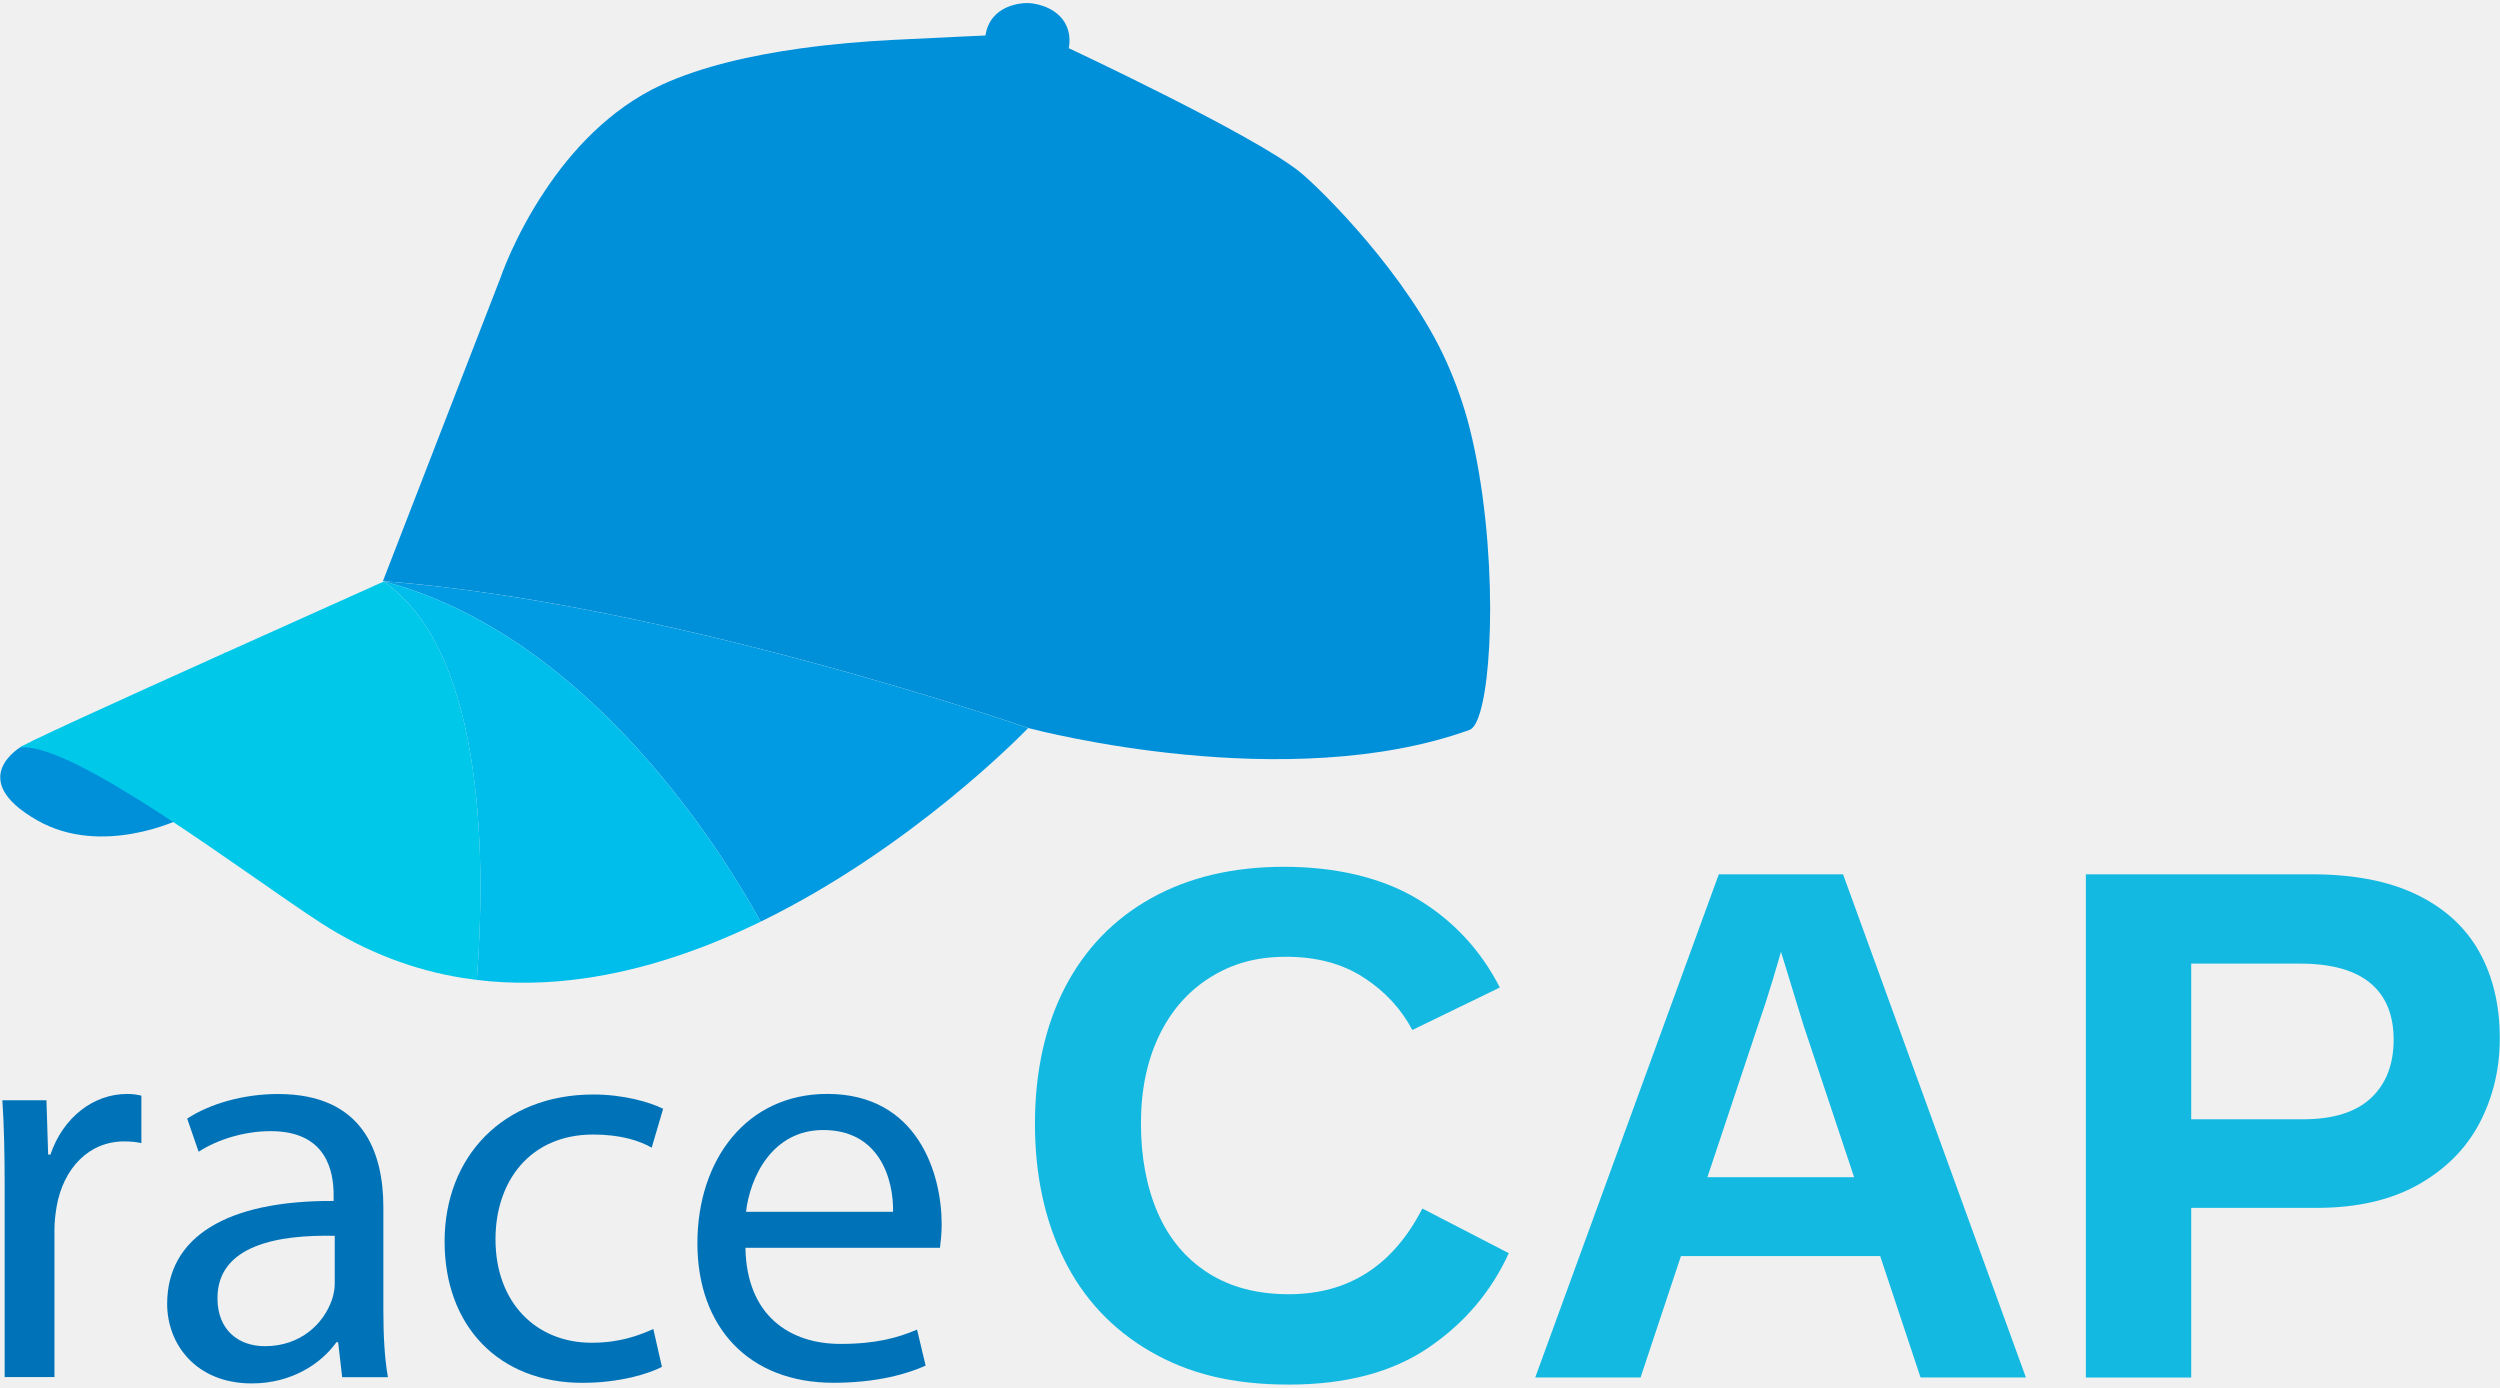
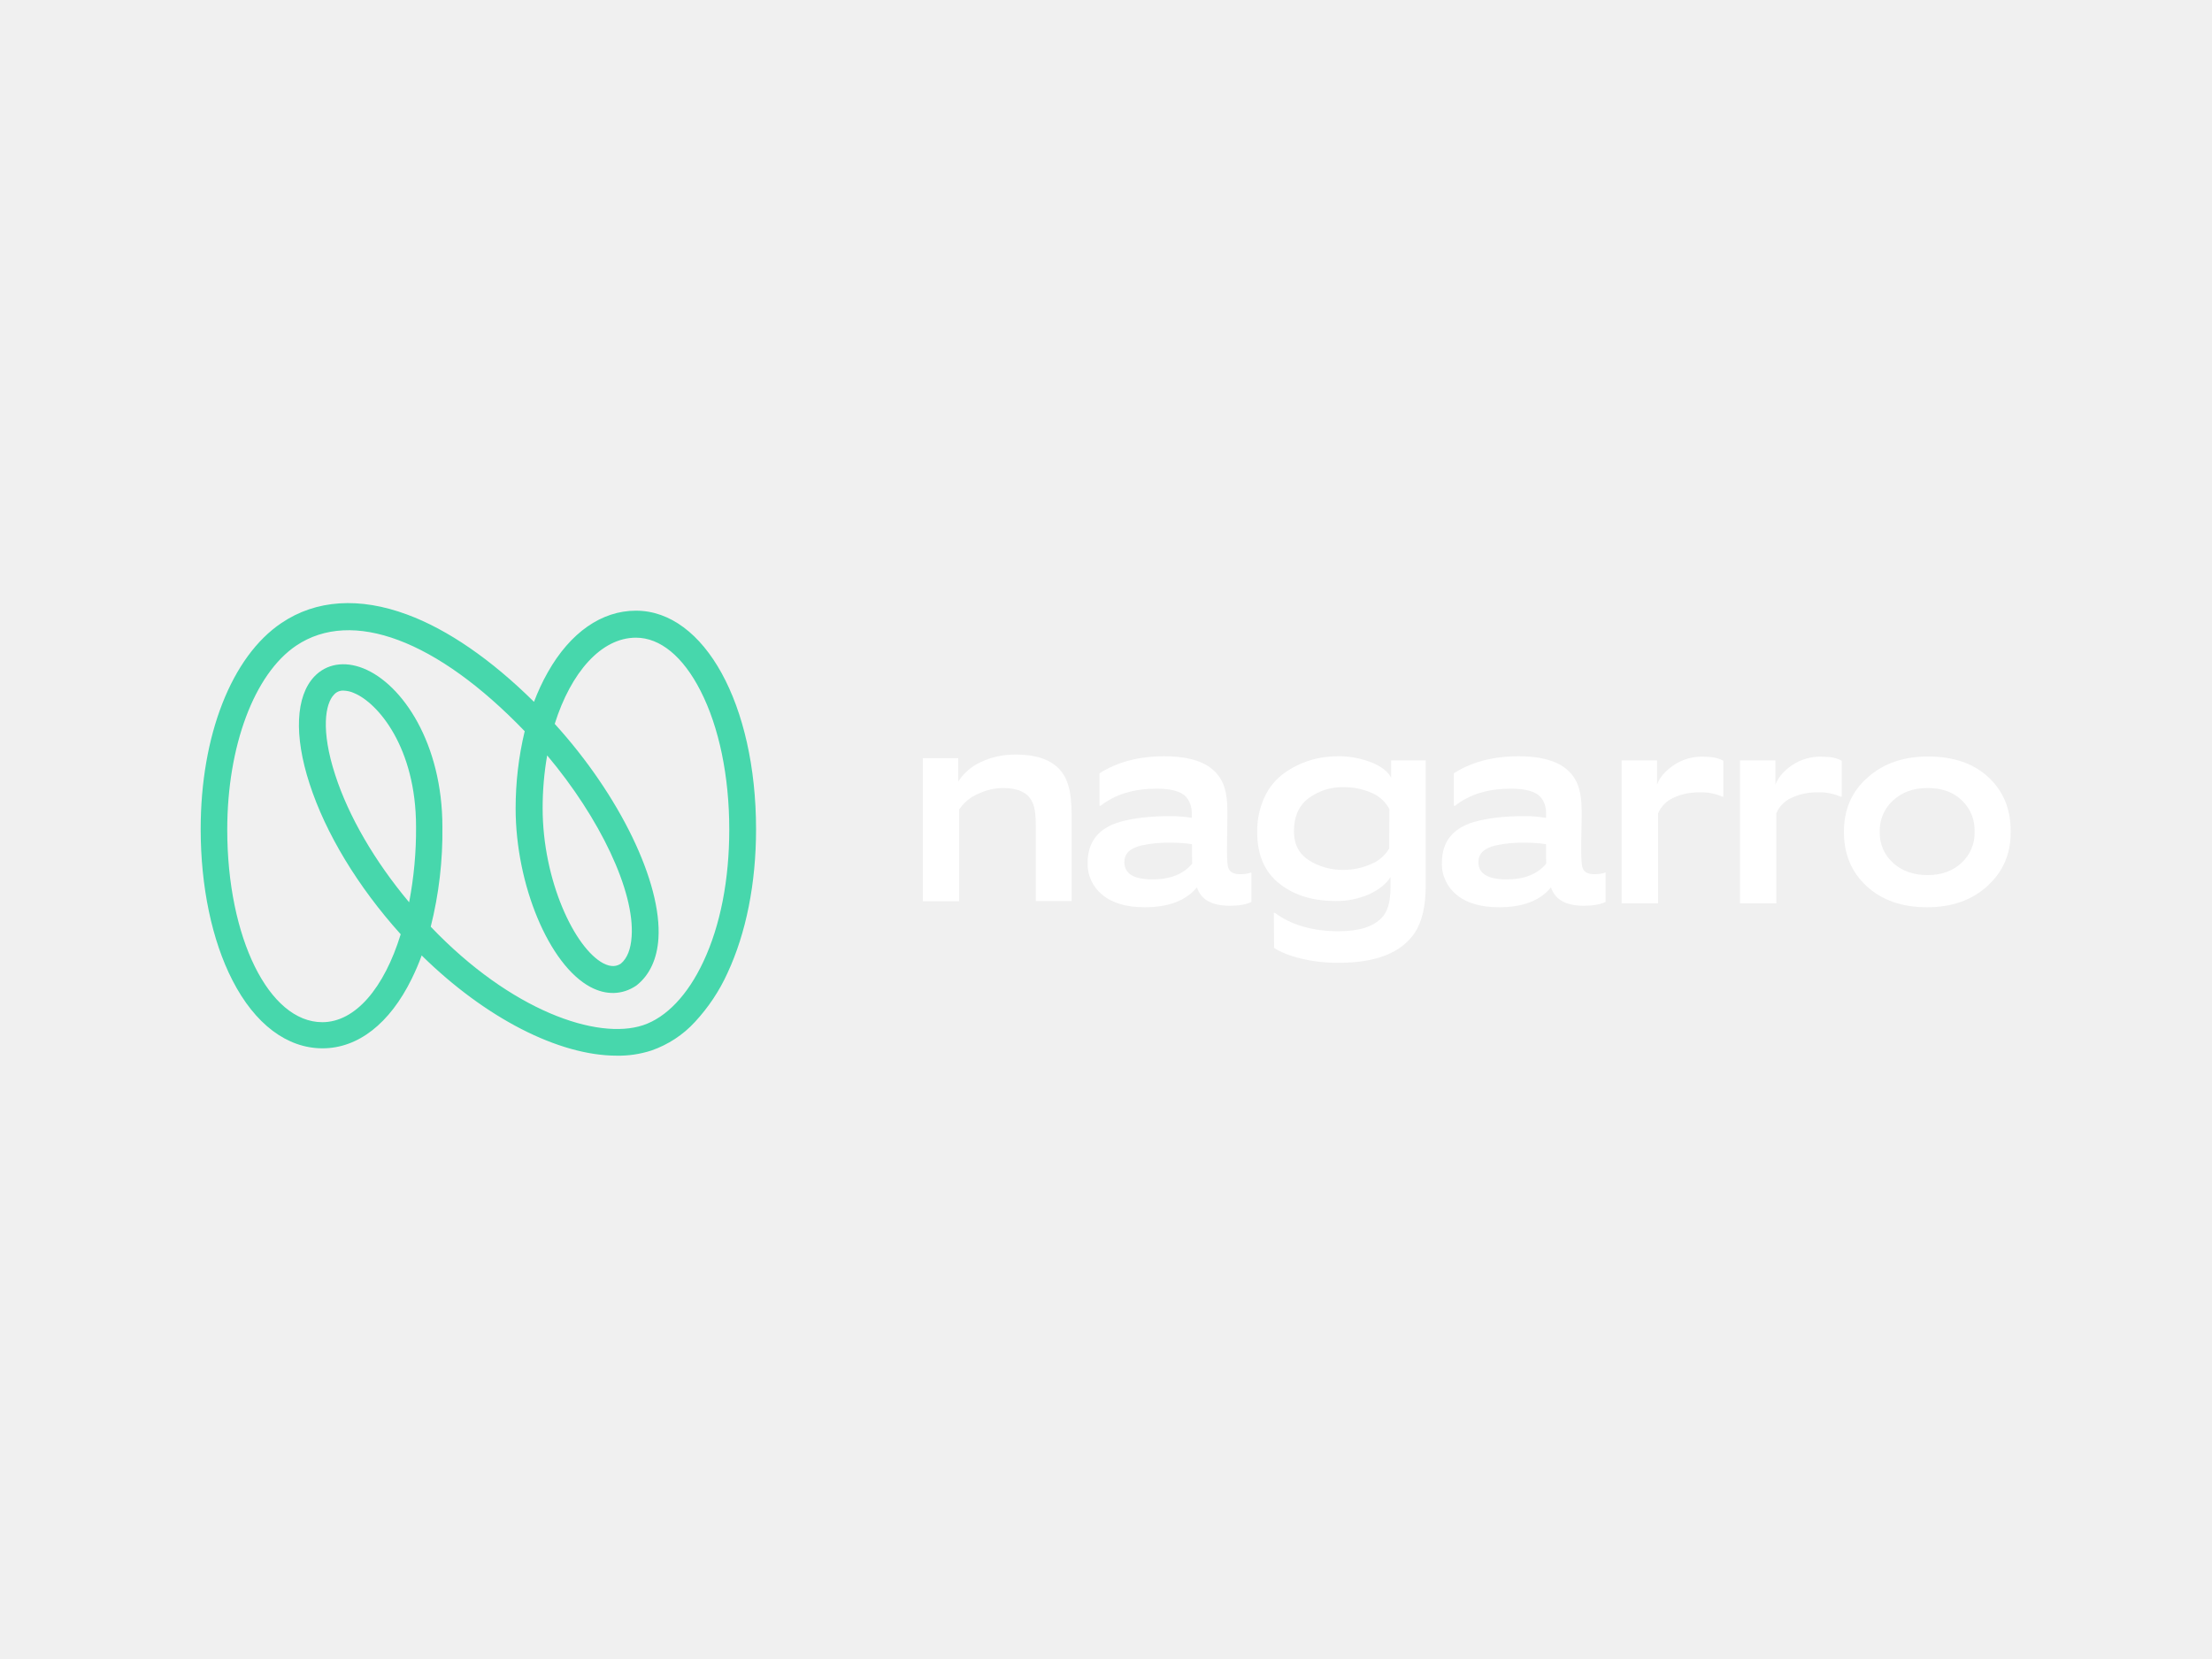
- <svg xmlns="http://www.w3.org/2000/svg" width="472" height="262" viewBox="0 0 472 262">
-   <defs>
-     <style>
-       .cls-1 {
-         fill: #13b9e1;
-       }
- 
-       .cls-1, .cls-2, .cls-3, .cls-4, .cls-5, .cls-6 {
-         stroke-width: 0px;
-       }
- 
-       .cls-2 {
-         fill: #009be2;
-       }
- 
-       .cls-3 {
-         fill: #00c8e8;
-       }
- 
-       .cls-4 {
-         fill: #00beec;
-       }
- 
-       .cls-5 {
-         fill: #0073b8;
-       }
- 
-       .cls-6 {
-         fill: #0090da;
-       }
-     </style>
-   </defs>
-   <path class="cls-1" d="m217.17,255.15c-7.19-4.18-12.62-9.98-16.28-17.4s-5.49-15.96-5.49-25.62,1.89-18.4,5.66-25.69c3.78-7.28,9.2-12.9,16.28-16.86,7.08-3.95,15.45-5.93,25.11-5.93s18.41,2.02,25.15,6.07c6.74,4.05,11.93,9.62,15.57,16.72l-16.52,8.02c-2.11-4-5.18-7.31-9.2-9.91-4.02-2.61-8.89-3.91-14.6-3.91s-10.24,1.3-14.39,3.91c-4.16,2.61-7.37,6.28-9.64,11.02-2.27,4.74-3.41,10.26-3.41,16.55s1.06,12,3.17,16.86c2.11,4.85,5.27,8.63,9.47,11.33s9.29,4.04,15.27,4.04c11.28,0,19.69-5.39,25.22-16.18l16.32,8.43c-3.33,7.28-8.39,13.24-15.2,17.86-6.81,4.63-15.59,6.95-26.33,6.95s-18.97-2.09-26.16-6.27h0Z" />
-   <path class="cls-1" d="m354.98,237.15h-37.62l-7.62,22.92h-19.89l34.66-95h23.46l34.52,95h-19.89l-7.62-22.92Zm-4.92-14.9l-9.57-28.72c-.13-.45-1.39-4.56-3.78-12.34l-.47-1.48c-.27.99-.82,2.86-1.65,5.63-.83,2.76-1.72,5.49-2.66,8.19l-9.57,28.72h27.71-.01Z" />
-   <path class="cls-1" d="m393.81,165.07h42.68c7.91,0,14.51,1.28,19.79,3.84s9.21,6.16,11.8,10.79c2.58,4.63,3.88,10.07,3.88,16.32,0,5.8-1.27,11.12-3.81,15.98s-6.41,8.74-11.6,11.67c-5.19,2.92-11.61,4.38-19.25,4.38h-23.6v32.03h-19.89v-95h0Zm40.99,46.25c5.71,0,9.99-1.34,12.84-4.01,2.85-2.67,4.28-6.35,4.28-11.02s-1.48-8.29-4.45-10.72c-2.97-2.43-7.37-3.64-13.21-3.64h-20.56v29.39h21.1Z" />
-   <path class="cls-6" d="m4.14,140.89s-10.91,6.12,2.89,13.99c12.27,7,27.01-.26,27.01-.26l-11.99-15.65-17.91,1.92Z" />
-   <path class="cls-6" d="m281.34,114.93c0,4.97-.25,9.49-.69,13.18-.61,5.01-1.58,8.49-2.8,9.45-.14.11-.28.2-.41.25-34.34,12.35-81.2.2-83.31-.36,0,0-67.5-23.52-121.59-27.72.08-.03.16-.07.24-.1-.18,0-.28.08-.44.09h-.04v-.02l22.17-57.2s2.59-7.76,8.4-16.47c4.91-7.39,12.15-15.46,22.09-20.04,7.58-3.46,16.93-5.57,26.25-6.86,6.04-.84,12.06-1.33,17.57-1.61h.09c8.24-.42,17.18-.82,17.18-.82.87-5.68,6.72-6.38,8.9-6.05,4.98.76,7.63,4.14,6.84,8.45,0,0,35.08,16.42,43.67,23.41,3.99,3.24,20.33,19.43,27.67,35.88,1.72,3.84,3.21,7.98,4.34,12.42,2.73,10.9,3.86,23.52,3.87,34.12Z" />
-   <path class="cls-2" d="m194.12,137.45c-1.17,1.22-22.11,22.72-50.51,36.56-6.49-11.88-31.92-53.93-71.15-64.24.02,0,.05-.02.07-.03,54.09,4.2,121.59,27.72,121.59,27.72h0Z" />
-   <path class="cls-4" d="m143.61,174.01c-10.39,5.06-21.78,9.1-33.57,10.74-6.59.92-13.3,1.08-20.03.26,1.56-19.97,2.21-61.68-17.61-75.21.02,0,.04-.02.06-.03,39.23,10.32,64.65,52.36,71.15,64.24Z" />
-   <path class="cls-3" d="m90.01,185.01c-.9-.11-1.81-.24-2.71-.38-8.98-1.45-17.95-4.72-26.69-10.36-13.79-8.9-46.82-34.27-56.78-33.13h-.09l.13-.02c-1.22.14,18.56-8.85,38.59-17.86l-.17-.06h.31c4.23-1.91,8.48-3.82,12.55-5.64,6.5-2.92,12.52-5.62,17.26-7.75,19.82,13.53,19.17,55.24,17.61,75.21h0Z" />
-   <g>
-     <path class="cls-5" d="m.88,224.04c0-6.16-.11-11.45-.43-16.31h8.32l.32,10.26h.43c2.38-7.02,8.1-11.45,14.47-11.45,1.08,0,1.84.11,2.7.32v8.96c-.97-.22-1.94-.32-3.24-.32-6.7,0-11.45,5.08-12.74,12.2-.22,1.3-.43,2.81-.43,4.43v27.86H.88v-35.96Z" />
-     <path class="cls-5" d="m64.6,260l-.76-6.59h-.32c-2.92,4.1-8.53,7.78-15.98,7.78-10.58,0-15.98-7.45-15.98-15.01,0-12.64,11.23-19.55,31.43-19.44v-1.08c0-4.32-1.19-12.1-11.88-12.1-4.86,0-9.94,1.51-13.61,3.89l-2.16-6.26c4.32-2.81,10.58-4.64,17.17-4.64,15.98,0,19.87,10.91,19.87,21.38v19.55c0,4.54.22,8.96.86,12.53h-8.64Zm-1.4-26.68c-10.37-.22-22.14,1.62-22.14,11.77,0,6.16,4.1,9.07,8.96,9.07,6.8,0,11.12-4.32,12.64-8.75.32-.97.54-2.05.54-3.02v-9.07Z" />
-     <path class="cls-5" d="m124.98,258.06c-2.48,1.3-7.99,3.02-15.01,3.02-15.77,0-26.03-10.69-26.03-26.68s11.02-27.76,28.08-27.76c5.62,0,10.58,1.4,13.18,2.7l-2.16,7.34c-2.27-1.3-5.83-2.48-11.02-2.48-11.99,0-18.47,8.86-18.47,19.76,0,12.1,7.78,19.55,18.14,19.55,5.4,0,8.96-1.4,11.66-2.59l1.62,7.13Z" />
-     <path class="cls-5" d="m140.74,235.59c.22,12.85,8.42,18.14,17.93,18.14,6.8,0,10.91-1.19,14.47-2.7l1.62,6.8c-3.35,1.51-9.07,3.24-17.39,3.24-16.09,0-25.7-10.58-25.7-26.35s9.29-28.19,24.52-28.19c17.06,0,21.6,15.01,21.6,24.62,0,1.94-.22,3.46-.32,4.43h-36.72Zm27.87-6.8c.11-6.05-2.48-15.44-13.18-15.44-9.61,0-13.82,8.86-14.58,15.44h27.76Z" />
-   </g>
+ <svg xmlns="http://www.w3.org/2000/svg" version="1.1" id="Layer_1" x="0px" y="0px" viewBox="0 0 1024 768" style="enable-background:new 0 0 1024 768;" xml:space="preserve">
+   <style type="text/css">
+ 	.st0{fill:#FFFFFF;}
+ 	.st1{fill:#47D7AC;}
+ </style>
+   <path class="st0" d="M427.2,417.2V351h16.4v10.8c2.5-3.9,6.2-7.1,10.4-9c5-2.4,10.5-3.5,16.1-3.5c13.5,0,21.6,4.7,24.4,14.1  c1.1,3.5,1.6,8.3,1.6,14.5v39.2h-16.6V382c0-5.3-0.6-9.1-1.9-11.2c-2-4-6.5-6-13.3-6c-4,0-8,1-11.7,2.8c-3.5,1.5-6.5,4-8.6,7.2v42.4  L427.2,417.2L427.2,417.2z" />
+   <path class="st0" d="M569.3,419.3c-8.3,0-13.3-2.8-15.2-8.5C549,416.9,541,420,530,420c-8.4,0-15-1.9-19.6-5.7  c-4.5-3.6-7.1-9.1-6.9-14.9c0-9.7,5-16,14.9-18.9c6.3-1.8,14.2-2.7,23.6-2.7c3.3,0,6.5,0.3,9.7,0.8v-2.1c0.1-2.8-0.9-5.6-2.7-7.7  c-2.4-2.5-6.9-3.7-13.6-3.7c-10.5,0-19.1,2.6-25.9,7.9H509v-15c8.1-5.2,18.1-7.9,30-7.9c9.6,0,16.8,1.8,21.6,5.5  c2.6,2,4.6,4.6,5.8,7.7s1.8,7.2,1.8,12.5c0,1.6,0,4.5-0.1,8.6c0,4.1-0.1,7-0.1,8.7c0,4.9,0.2,7.8,0.7,8.8c0.7,1.9,2.5,2.8,5.3,2.8  c1.8,0,3.6-0.2,5.3-0.8v13.6C577,418.7,573.6,419.3,569.3,419.3z M551.8,390.8c-3.2-0.5-6.4-0.7-9.6-0.7c-4.7-0.1-9.3,0.3-13.8,1.3  c-5.2,1.2-7.9,3.7-7.9,7.7c0,5.3,4.3,8,13,8c8.2,0,14.3-2.4,18.4-7.3C551.8,398.1,551.8,395.1,551.8,390.8z" />
+   <path class="st0" d="M589.7,422.6h0.5c7.7,5.7,17.6,8.5,29.6,8.5c9.3,0,16-2.1,19.9-6.3c2.7-2.8,4-7.4,4-13.9V406  c-1.9,3.1-5.1,5.7-9.7,7.9c-5,2.2-10.3,3.3-15.8,3.2c-10.6,0-19.2-2.7-26-8.1S582,395.7,582,385.3c-0.1-5.6,1-11.2,3.4-16.3  c2-4.4,5.1-8.2,9.1-11.1c3.6-2.6,7.7-4.6,11.9-5.9s8.5-1.9,12.9-1.9c5.3-0.1,10.5,0.9,15.5,2.8c4.6,1.9,7.7,4.2,9.2,7.1v-8h16v58.1  c0,9.4-1.7,16.7-5.2,21.9c-6.2,9.1-17.9,13.7-34.9,13.7c-6,0.1-12-0.6-17.8-2c-5.3-1.3-9.4-3-12.3-4.9L589.7,422.6z M643.2,374.6  c-1.7-3.3-4.6-6-8.1-7.5c-4-1.8-8.4-2.7-12.9-2.7c-5.9-0.2-11.6,1.6-16.4,5.1c-4.5,3.4-6.8,8.5-6.8,15.3c0,5.9,2.2,10.3,6.7,13.3  c4.8,3.1,10.5,4.7,16.2,4.6c4.4,0,8.8-0.9,12.8-2.7c3.5-1.4,6.4-3.9,8.4-7.2L643.2,374.6z" />
+   <path class="st0" d="M733.2,419.3c-8.3,0-13.3-2.8-15.2-8.5c-5,6.1-13,9.2-24,9.2c-8.4,0-15-1.9-19.6-5.7c-4.5-3.6-7.1-9.1-6.9-14.9  c0-9.7,5-16,14.9-18.9c6.3-1.8,14.2-2.7,23.6-2.7c3.3,0,6.5,0.3,9.7,0.8v-2.1c0.1-2.8-0.8-5.6-2.7-7.7c-2.4-2.5-6.9-3.7-13.6-3.7  c-10.5,0-19.1,2.6-25.8,7.9H673v-15c8.1-5.2,18.1-7.9,30-7.9c9.6,0,16.8,1.8,21.6,5.5c2.6,2,4.6,4.6,5.8,7.7s1.8,7.2,1.8,12.5  c0,1.6,0,4.5-0.1,8.6s-0.1,7-0.1,8.7c0,4.9,0.2,7.8,0.7,8.8c0.7,1.9,2.5,2.8,5.3,2.8c1.8,0,3.6-0.2,5.3-0.8v13.6  C740.9,418.7,737.5,419.3,733.2,419.3z M715.7,390.8c-3.2-0.5-6.4-0.7-9.6-0.7c-4.7-0.1-9.3,0.3-13.8,1.3c-5.2,1.2-7.9,3.7-7.9,7.7  c0,5.3,4.3,8,13,8c8.2,0,14.3-2.4,18.4-7.3C715.7,398.1,715.7,395.1,715.7,390.8z" />
+   <path class="st0" d="M750.7,418.2V352h16.4v11.2c1.2-3.3,3.8-6.3,7.6-8.9c4.1-2.8,9-4.2,14-4c3.9,0,6.9,0.6,9.1,1.9v16.6h-0.5  c-3.2-1.4-6.6-2.1-10.1-2c-4.4-0.1-8.7,0.7-12.7,2.6c-3.1,1.4-5.6,4-6.9,7.1v41.7L750.7,418.2z" />
+   <path class="st0" d="M805.5,418.2V352h16.4v11.2c1.3-3.3,3.8-6.3,7.6-8.9c4.1-2.8,9-4.2,14-4c3.9,0,6.9,0.6,9.1,1.9v16.6H852  c-3.2-1.4-6.6-2.1-10.1-2c-4.4-0.1-8.7,0.7-12.7,2.6c-3.1,1.4-5.6,4-6.9,7.1v41.7L805.5,418.2z" />
+   <path class="st0" d="M920.1,410.1c-7.2,6.6-16.5,9.9-28,9.9s-20.8-3.2-27.9-9.7c-7.1-6.5-10.6-14.9-10.6-25.2  c0-10.3,3.6-18.7,10.9-25.1c7.2-6.5,16.6-9.8,28-9.8c11.8,0,21.1,3.2,28,9.6s10.4,14.8,10.3,25.3  C930.9,395.2,927.3,403.5,920.1,410.1z M908.2,370.5c-4-3.8-9.1-5.7-15.8-5.7s-11.8,1.9-16,5.7c-4.1,3.7-6.4,9-6.2,14.5  c-0.2,5.6,2.1,10.9,6.3,14.6s9.4,5.5,15.8,5.5c6.6,0,11.7-1.9,15.8-5.7c4-3.7,6.2-9,6-14.4C914.3,379.6,912.2,374.3,908.2,370.5  L908.2,370.5z" />
+   <path class="st1" d="M285.5,488.7c-26.7,0-60.7-17.3-90.3-46.4c-1.3,3.7-2.9,7.3-4.6,10.8c-10.2,20.8-24.9,32.2-41.3,32.2  s-31.3-11.2-41.7-31.5c-9.5-18.5-14.7-43.4-14.7-70c0-43.3,14.3-79.9,37.4-95.4c16-10.8,36.1-12.1,58.2-3.9  c18.7,6.9,38.9,20.8,58.7,40.4c1.8-4.7,3.9-9.3,6.4-13.7c10.4-18.4,24.9-28.5,40.8-28.5c31.7,0,55.6,43.5,55.6,101.2  c0,25-4.6,48-13.2,66.5c-3.8,8.4-8.9,16-15.1,22.7c-5.5,6-12.4,10.5-20.1,13.2C296.3,488,291,488.8,285.5,488.7z M199.4,429  c37.2,39,77.2,52.6,98.3,45.6c10.8-3.6,20.7-14,27.9-29.4c7.9-16.8,12-38,12-61.2c0-24.6-4.7-47.4-13.3-64.2  c-8.1-15.9-18.7-24.6-29.9-24.6c-16.1,0-30.1,16.1-37.6,39.9c30,33,49.7,73.5,48,99.4c-0.6,9.3-4,16.7-9.8,21.4l-0.5,0.4  c-6.4,4.3-13.9,4.5-21.2,0.6c-19.1-10.2-34.6-47.3-34.6-82.7c0-12,1.4-24,4.2-35.7c-40.6-42.2-79.9-57-105.8-39.6  c-19.4,13.1-31.9,46.5-31.9,85.2c0,50,19.3,89.1,44,89.1c15.4,0,28.7-16,36.3-40.7c-19.9-22.1-34.8-46.8-42.2-69.7  c-7.3-22.4-6.4-40.5,2.2-49.6c5.6-5.9,13.9-7.3,22.7-3.8c18.2,7.3,36.6,34.9,36.6,73.4C205,398.3,203.2,413.9,199.4,429z   M253.3,349.7c-1.4,8-2.1,16.2-2.1,24.4c0,33.5,14.8,64.7,28,71.8c4,2.1,6.5,1.3,8.2,0.2c3-2.5,4.6-6.7,5-12.5  C293.9,412.6,277.7,378.7,253.3,349.7L253.3,349.7z M159.1,319.7c-1.7-0.1-3.4,0.6-4.5,1.9c-4,4.1-6.2,16.4,0.6,37.2  c6.2,19.1,18.2,39.8,34.2,58.9c2.2-11.5,3.3-23.3,3.2-35c0-36.7-17.7-57.4-28.8-61.9C162.3,320.1,160.7,319.8,159.1,319.7  L159.1,319.7z" />
</svg>
